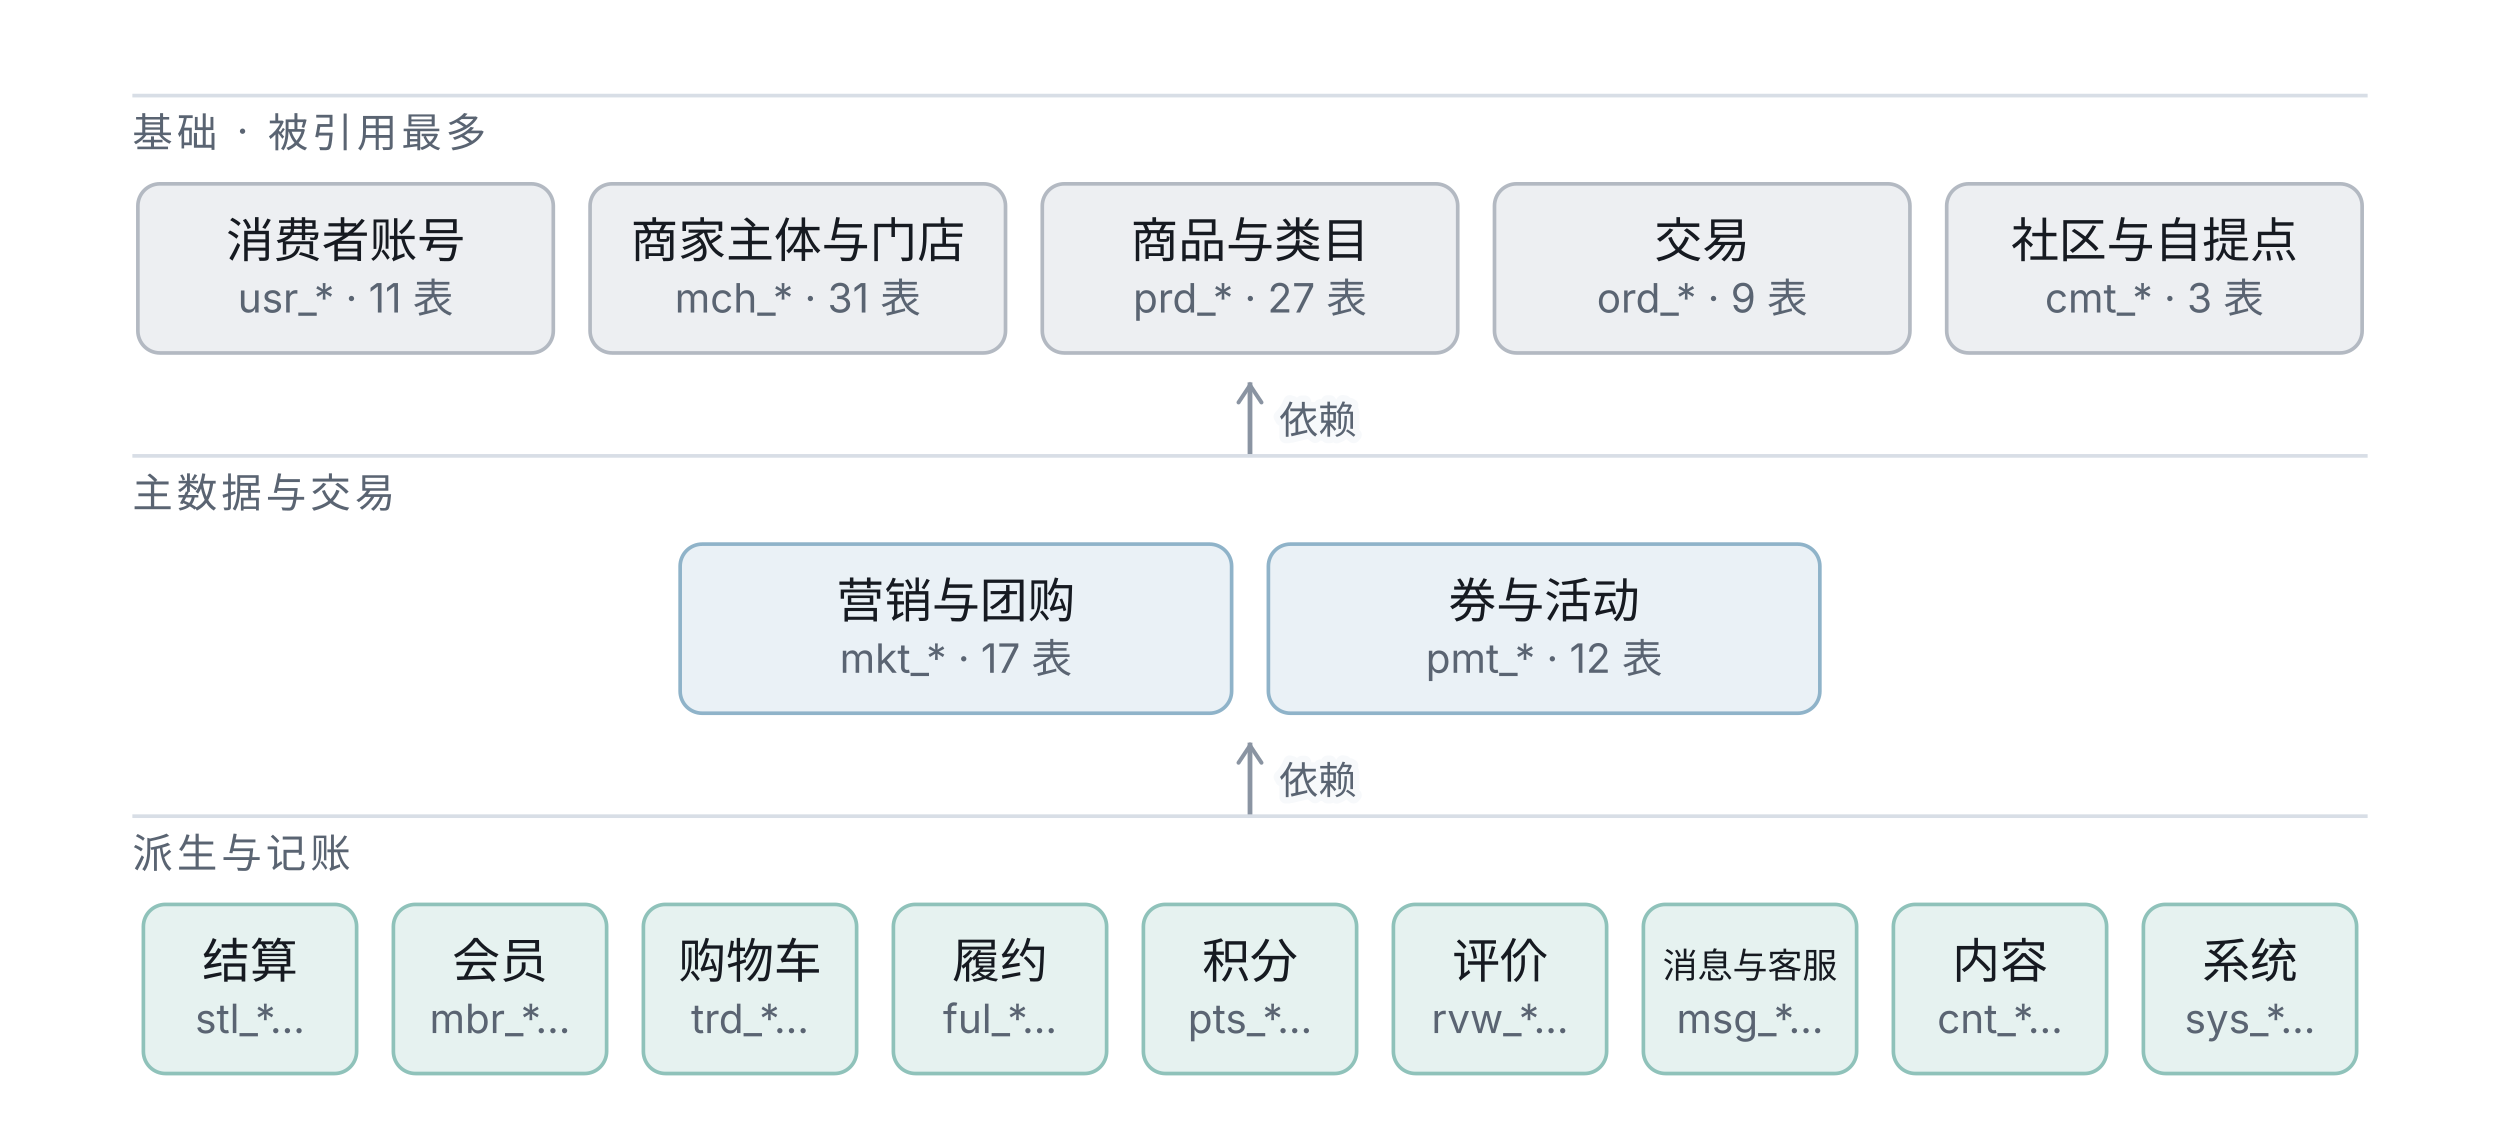
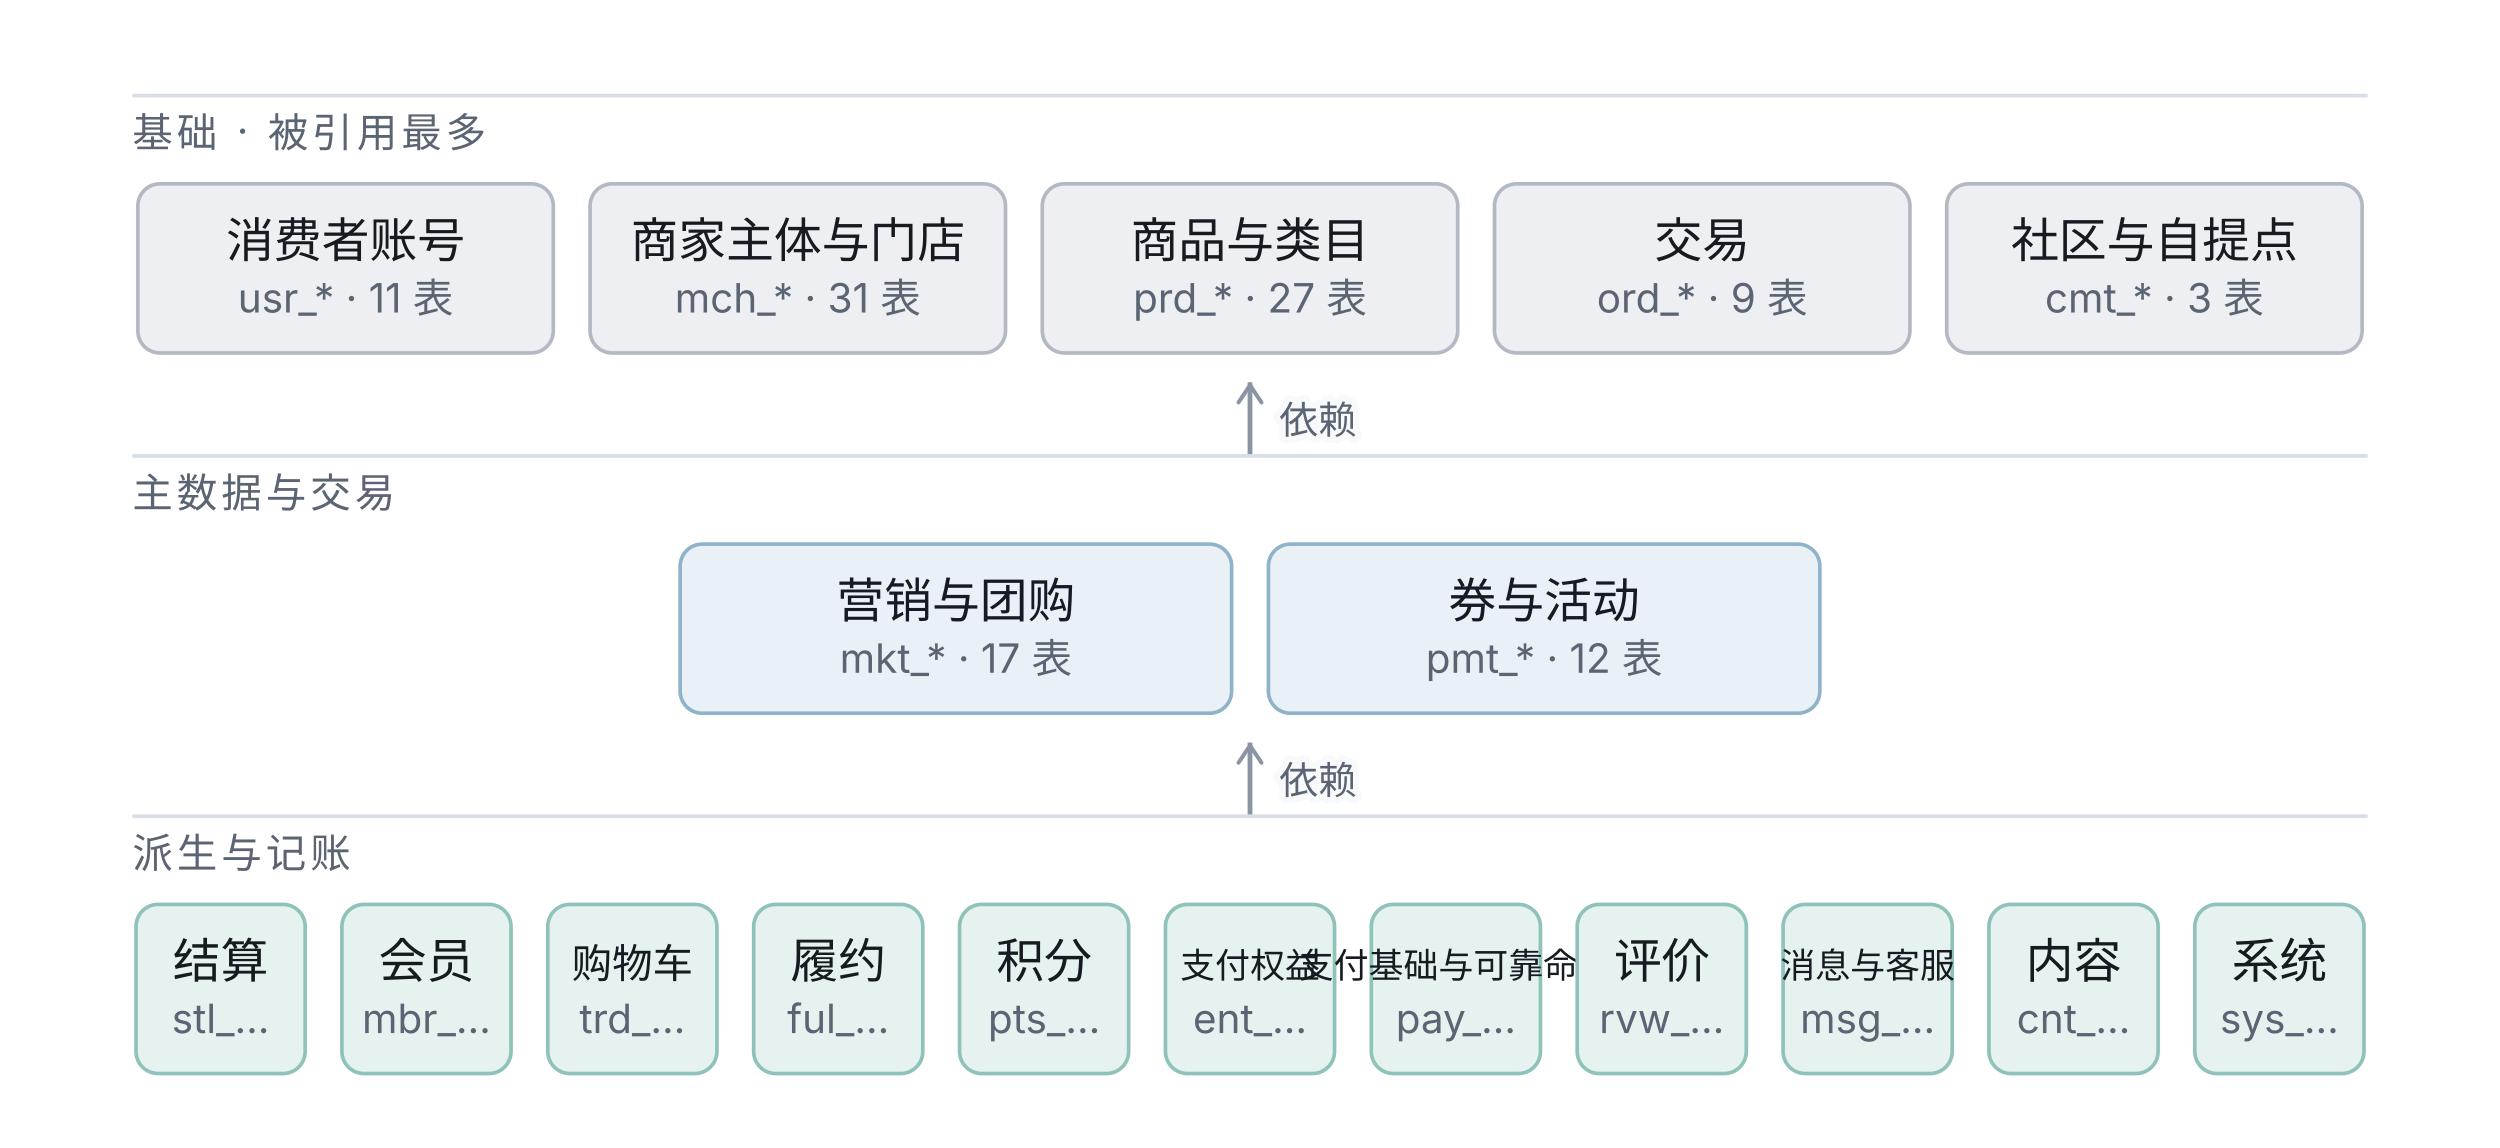
<svg xmlns="http://www.w3.org/2000/svg" width="680" height="312" viewBox="0 0 680 312" role="img" font-family="system-ui,-apple-system,'PingFang SC',sans-serif">
  <defs>
    <marker id="a" viewBox="0 0 10 10" refX="9" refY="5" markerWidth="6" markerHeight="6" orient="auto-start-reverse">
      <path d="M2 1L8 5L2 9" fill="none" stroke="#8A94A2" stroke-width="1.4" stroke-linecap="round" />
    </marker>
    <style>.n{font-weight:500;fill:#161A21}.s{font-size:11px;fill:#5A6472}
.l{font-size:10.5px;fill:#5A6472;paint-order:stroke;stroke:#F7F9FB;stroke-width:3.5;stroke-linejoin:round}.b{font-size:11px;fill:#5A6472;letter-spacing:.1em}
.ar{stroke:#8A94A2;stroke-width:1.3;fill:none}</style>
  </defs>
  <line x1="36" y1="26" x2="644" y2="26" stroke="#D8DEE6" />
  <text class="b" x="36" y="40">基础 · 被引用最多</text>
  <rect x="37.5" y="50" width="113" height="46" rx="6" fill="#EDEFF2" stroke="#B3B9C2" />
  <text class="n" x="94" y="70" text-anchor="middle" font-size="13">消费者账号</text>
  <text class="s" x="94" y="85" text-anchor="middle">usr_* · 11 表</text>
  <rect x="160.5" y="50" width="113" height="46" rx="6" fill="#EDEFF2" stroke="#B3B9C2" />
  <text class="n" x="217" y="70" text-anchor="middle" font-size="13">商家主体与门店</text>
  <text class="s" x="217" y="85" text-anchor="middle">mch_* · 31 表</text>
  <rect x="283.5" y="50" width="113" height="46" rx="6" fill="#EDEFF2" stroke="#B3B9C2" />
  <text class="n" x="340" y="70" text-anchor="middle" font-size="13">商品与类目</text>
  <text class="s" x="340" y="85" text-anchor="middle">prd_* · 27 表</text>
  <rect x="406.5" y="50" width="113" height="46" rx="6" fill="#EDEFF2" stroke="#B3B9C2" />
  <text class="n" x="463" y="70" text-anchor="middle" font-size="13">交易</text>
  <text class="s" x="463" y="85" text-anchor="middle">ord_* · 9 表</text>
  <rect x="529.5" y="50" width="113" height="46" rx="6" fill="#EDEFF2" stroke="#B3B9C2" />
  <text class="n" x="586" y="70" text-anchor="middle" font-size="13">社区与自提点</text>
  <text class="s" x="586" y="85" text-anchor="middle">cmt_* · 3 表</text>
  <line class="ar" x1="340" y1="124" x2="340" y2="104" marker-end="url(#a)" />
  <text class="l" x="348" y="118">依赖</text>
  <line x1="36" y1="124" x2="644" y2="124" stroke="#D8DEE6" />
  <text class="b" x="36" y="138">主数据与交易</text>
  <rect x="185" y="148" width="150" height="46" rx="6" fill="#EAF1F6" stroke="#8FB3C9" />
  <text class="n" x="260" y="168" text-anchor="middle" font-size="13">营销与团购</text>
  <text class="s" x="260" y="183" text-anchor="middle">mkt_* · 17 表</text>
  <rect x="345" y="148" width="150" height="46" rx="6" fill="#EAF1F6" stroke="#8FB3C9" />
  <text class="n" x="420" y="168" text-anchor="middle" font-size="13">券与活动</text>
  <text class="s" x="420" y="183" text-anchor="middle">pmt_* · 12 表</text>
  <line class="ar" x1="340" y1="222" x2="340" y2="202" marker-end="url(#a)" />
  <text class="l" x="348" y="216">依赖</text>
  <line x1="36" y1="222" x2="644" y2="222" stroke="#D8DEE6" />
  <text class="b" x="36" y="236">派生与记账</text>
-   <rect x="39" y="246" width="58" height="46" rx="6" fill="#E6F2F0" stroke="#8FC2BA" />
-   <text class="n" x="68" y="266" text-anchor="middle" font-size="13">结算</text>
-   <text class="s" x="68" y="281" text-anchor="middle">stl_*…</text>
-   <rect x="107" y="246" width="58" height="46" rx="6" fill="#E6F2F0" stroke="#8FC2BA" />
-   <text class="n" x="136" y="266" text-anchor="middle" font-size="13">会员</text>
-   <text class="s" x="136" y="281" text-anchor="middle">mbr_*…</text>
-   <rect x="175" y="246" width="58" height="46" rx="6" fill="#E6F2F0" stroke="#8FC2BA" />
-   <text class="n" x="204" y="266" text-anchor="middle" font-size="13">购物车</text>
-   <text class="s" x="204" y="281" text-anchor="middle">trd_*…</text>
-   <rect x="243" y="246" width="58" height="46" rx="6" fill="#E6F2F0" stroke="#8FC2BA" />
-   <text class="n" x="272" y="266" text-anchor="middle" font-size="13">履约</text>
-   <text class="s" x="272" y="281" text-anchor="middle">ful_*…</text>
-   <rect x="311" y="246" width="58" height="46" rx="6" fill="#E6F2F0" stroke="#8FC2BA" />
-   <text class="n" x="340" y="266" text-anchor="middle" font-size="13">积分</text>
-   <text class="s" x="340" y="281" text-anchor="middle">pts_*…</text>
-   <rect x="379" y="246" width="58" height="46" rx="6" fill="#E6F2F0" stroke="#8FC2BA" />
-   <text class="n" x="408" y="266" text-anchor="middle" font-size="13">评价</text>
-   <text class="s" x="408" y="281" text-anchor="middle">rvw_*…</text>
-   <rect x="447" y="246" width="58" height="46" rx="6" fill="#E6F2F0" stroke="#8FC2BA" />
-   <text class="n" x="476" y="266" text-anchor="middle" font-size="9.5">消息与客服</text>
-   <text class="s" x="476" y="281" text-anchor="middle">msg_*…</text>
-   <rect x="515" y="246" width="58" height="46" rx="6" fill="#E6F2F0" stroke="#8FC2BA" />
-   <text class="n" x="544" y="266" text-anchor="middle" font-size="13">内容</text>
-   <text class="s" x="544" y="281" text-anchor="middle">cnt_*…</text>
-   <rect x="583" y="246" width="58" height="46" rx="6" fill="#E6F2F0" stroke="#8FC2BA" />
-   <text class="n" x="612" y="266" text-anchor="middle" font-size="13">系统</text>
-   <text class="s" x="612" y="281" text-anchor="middle">sys_*…</text>
+   <rect x="37" y="246" width="46" height="46" rx="6" fill="#E6F2F0" stroke="#8FC2BA" />
+   <text class="n" x="60" y="266" text-anchor="middle" font-size="13">结算</text>
+   <text class="s" x="60" y="281" text-anchor="middle">stl_…</text>
+   <rect x="93" y="246" width="46" height="46" rx="6" fill="#E6F2F0" stroke="#8FC2BA" />
+   <text class="n" x="116" y="266" text-anchor="middle" font-size="13">会员</text>
+   <text class="s" x="116" y="281" text-anchor="middle">mbr_…</text>
+   <rect x="149" y="246" width="46" height="46" rx="6" fill="#E6F2F0" stroke="#8FC2BA" />
+   <text class="n" x="172" y="266" text-anchor="middle" font-size="11">购物车</text>
+   <text class="s" x="172" y="281" text-anchor="middle">trd_…</text>
+   <rect x="205" y="246" width="46" height="46" rx="6" fill="#E6F2F0" stroke="#8FC2BA" />
+   <text class="n" x="228" y="266" text-anchor="middle" font-size="13">履约</text>
+   <text class="s" x="228" y="281" text-anchor="middle">ful_…</text>
+   <rect x="261" y="246" width="46" height="46" rx="6" fill="#E6F2F0" stroke="#8FC2BA" />
+   <text class="n" x="284" y="266" text-anchor="middle" font-size="13">积分</text>
+   <text class="s" x="284" y="281" text-anchor="middle">pts_…</text>
+   <rect x="317" y="246" width="46" height="46" rx="6" fill="#E6F2F0" stroke="#8FC2BA" />
+   <text class="n" x="340" y="266" text-anchor="middle" font-size="9.5">支付权益</text>
+   <text class="s" x="340" y="281" text-anchor="middle">ent_…</text>
+   <rect x="373" y="246" width="46" height="46" rx="6" fill="#E6F2F0" stroke="#8FC2BA" />
+   <text class="n" x="396" y="266" text-anchor="middle" font-size="9.5">支付基础与可靠命令</text>
+   <text class="s" x="396" y="281" text-anchor="middle">pay_…</text>
+   <rect x="429" y="246" width="46" height="46" rx="6" fill="#E6F2F0" stroke="#8FC2BA" />
+   <text class="n" x="452" y="266" text-anchor="middle" font-size="13">评价</text>
+   <text class="s" x="452" y="281" text-anchor="middle">rvw_…</text>
+   <rect x="485" y="246" width="46" height="46" rx="6" fill="#E6F2F0" stroke="#8FC2BA" />
+   <text class="n" x="508" y="266" text-anchor="middle" font-size="9.5">消息与客服</text>
+   <text class="s" x="508" y="281" text-anchor="middle">msg_…</text>
+   <rect x="541" y="246" width="46" height="46" rx="6" fill="#E6F2F0" stroke="#8FC2BA" />
+   <text class="n" x="564" y="266" text-anchor="middle" font-size="13">内容</text>
+   <text class="s" x="564" y="281" text-anchor="middle">cnt_…</text>
+   <rect x="597" y="246" width="46" height="46" rx="6" fill="#E6F2F0" stroke="#8FC2BA" />
+   <text class="n" x="620" y="266" text-anchor="middle" font-size="13">系统</text>
+   <text class="s" x="620" y="281" text-anchor="middle">sys_…</text>
</svg>
